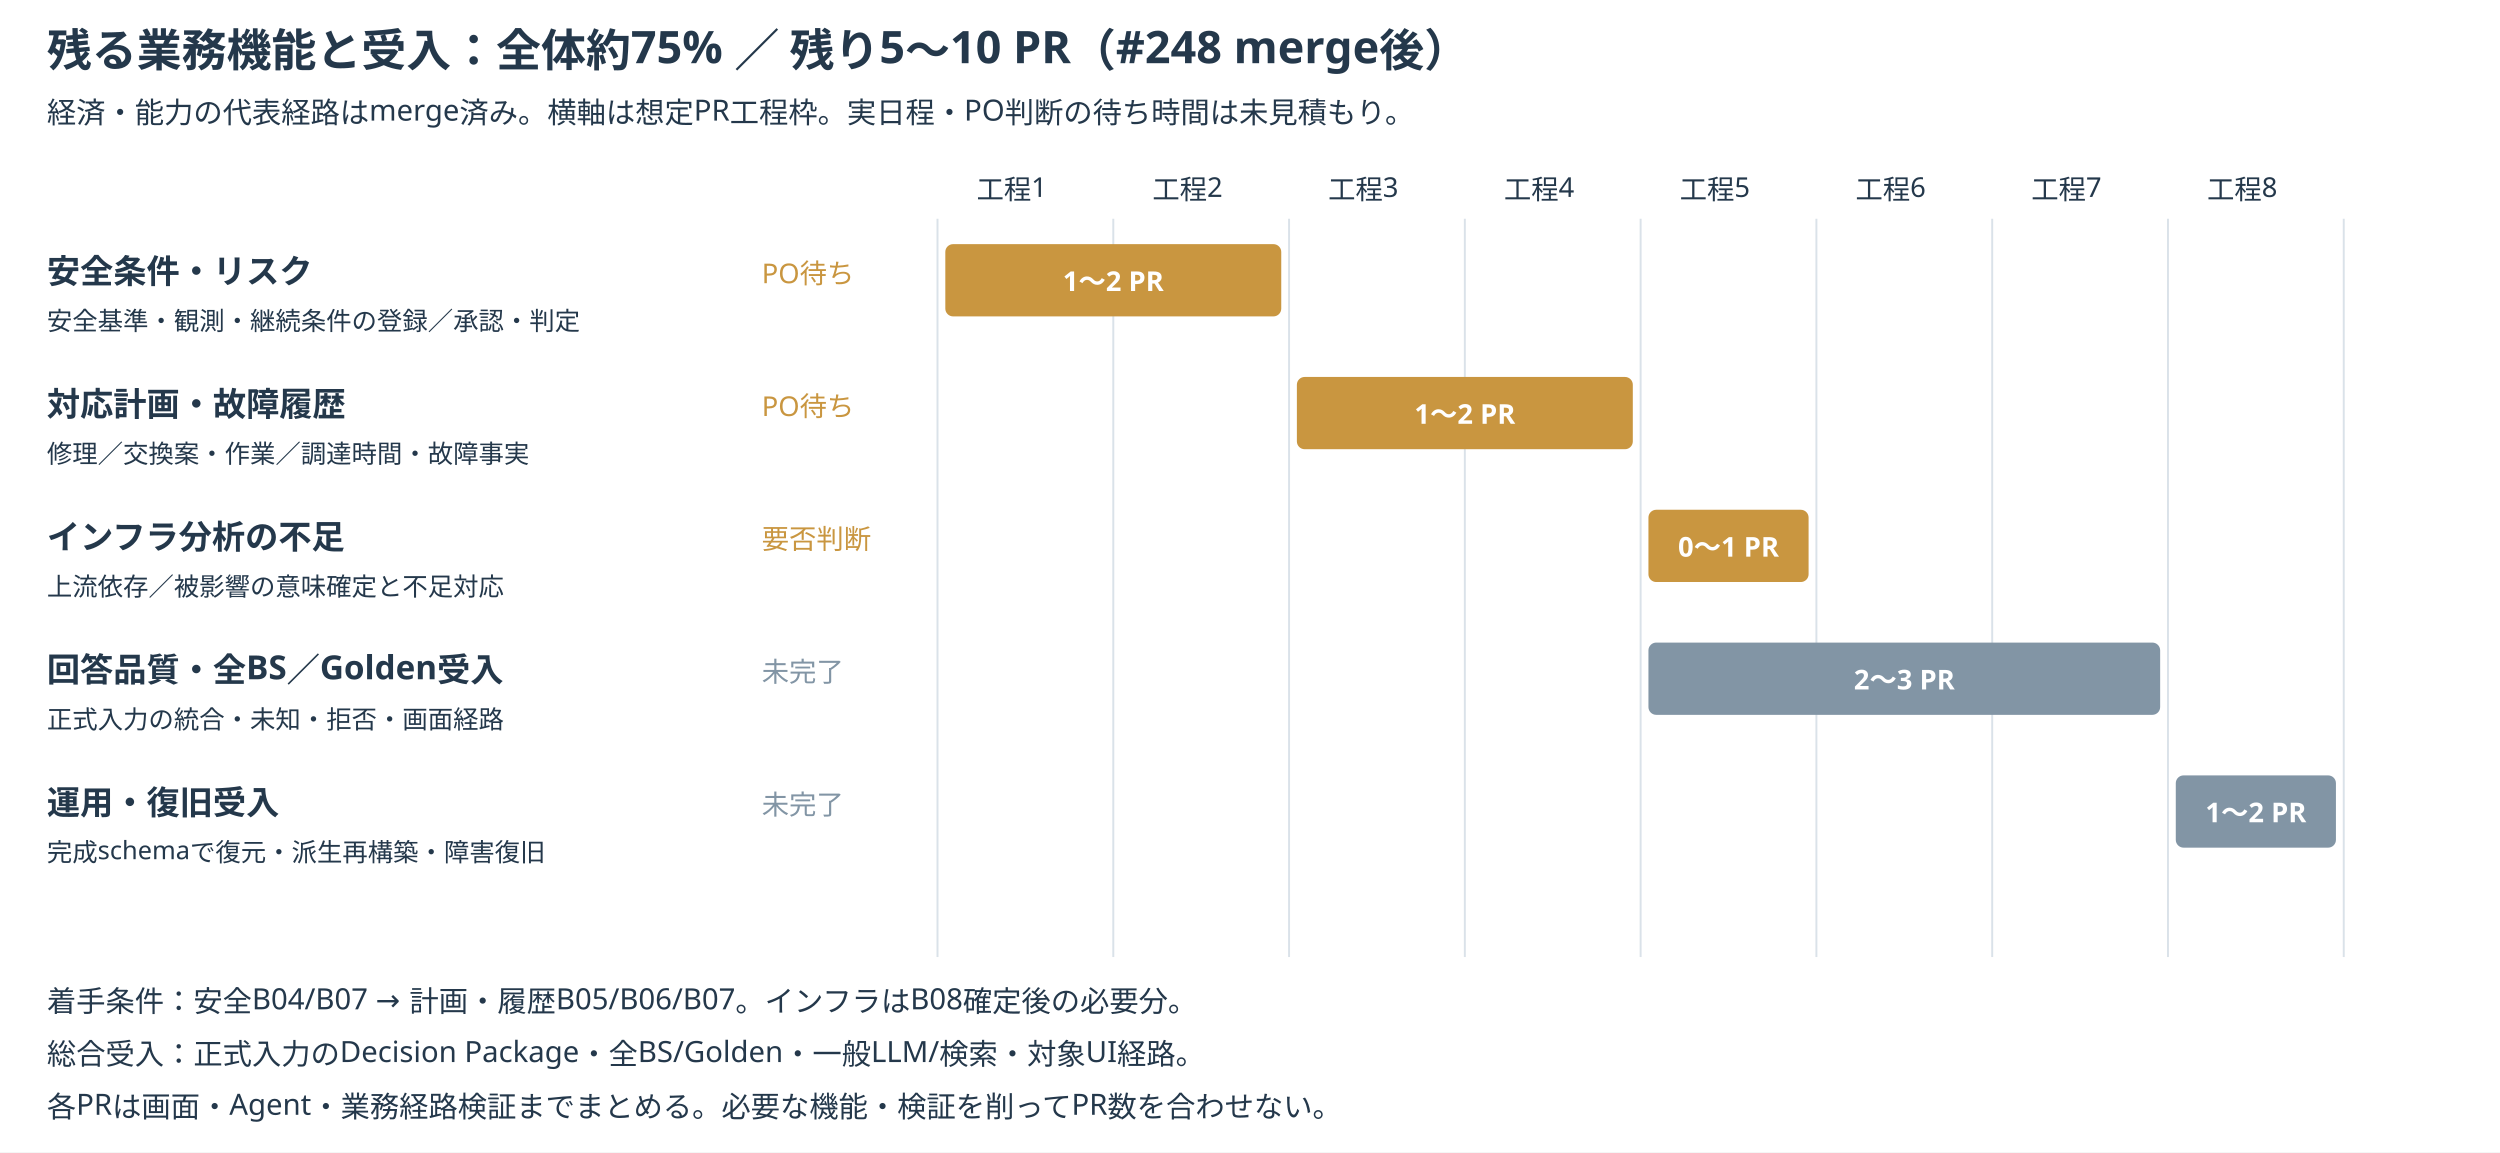
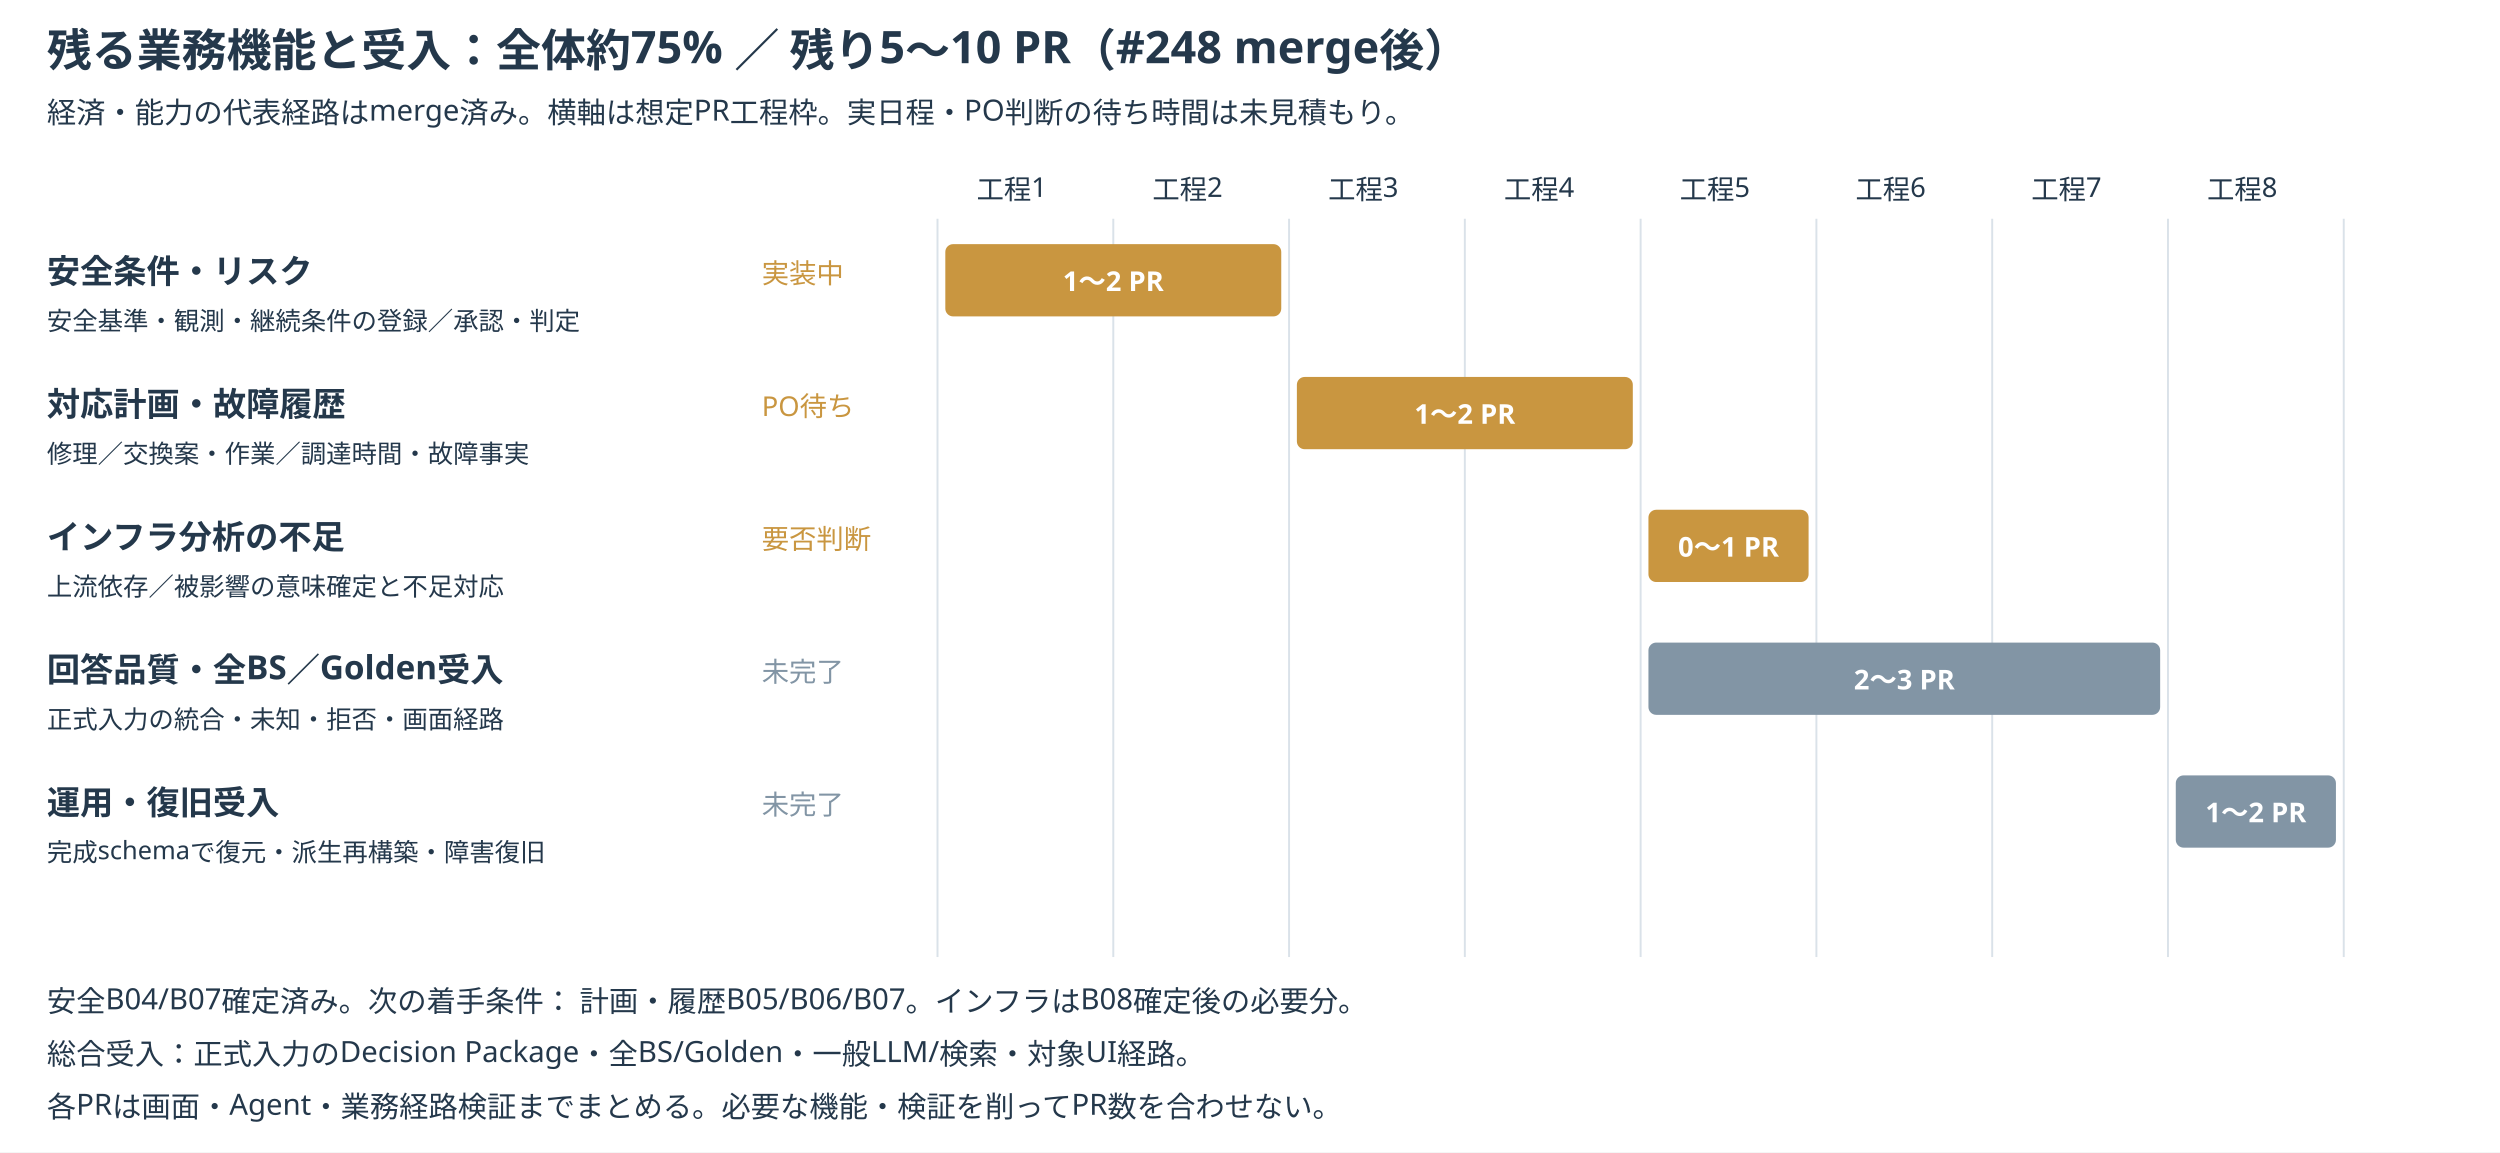
<svg xmlns="http://www.w3.org/2000/svg" width="1280" height="590" viewBox="0 0 1280 590" role="img" aria-labelledby="title desc">
  <rect width="1280" height="590" fill="white" />
  <g font-family="sans-serif" fill="#24384b">
    <text x="24" y="34" font-size="23" font-weight="bold">残る業務機能と受入：全体約75% ／ 残り5〜10 PR（#248 merge後）</text>
    <text x="24" y="63" font-size="15">経済・能力の代表経路はmerge済み。横軸は想定PR工程枠。実日程・PO判断の待ち時間は未見積もり。</text>
    <path d="M480 112V490" stroke="#dae2e9" />
    <text x="500" y="102" font-size="14">工程1</text>
    <path d="M570 112V490" stroke="#dae2e9" />
    <text x="590" y="102" font-size="14">工程2</text>
    <path d="M660 112V490" stroke="#dae2e9" />
    <text x="680" y="102" font-size="14">工程3</text>
    <path d="M750 112V490" stroke="#dae2e9" />
    <text x="770" y="102" font-size="14">工程4</text>
    <path d="M840 112V490" stroke="#dae2e9" />
    <text x="860" y="102" font-size="14">工程5</text>
    <path d="M930 112V490" stroke="#dae2e9" />
    <text x="950" y="102" font-size="14">工程6</text>
    <path d="M1020 112V490" stroke="#dae2e9" />
    <text x="1040" y="102" font-size="14">工程7</text>
    <path d="M1110 112V490" stroke="#dae2e9" />
    <text x="1130" y="102" font-size="14">工程8</text>
    <path d="M1200 112V490" stroke="#dae2e9" />
    <text x="24" y="145" font-size="17" font-weight="bold">安全条件・リスク</text>
    <text x="24" y="169" font-size="13">安全基準・観測・継続条件の登録／承認・判定</text>
-     <text x="390" y="145" font-size="14" fill="#c99640">PO待ち</text>
+     <text x="390" y="145" font-size="14" fill="#c99640">実装中</text>
    <rect x="484" y="125" width="172" height="37" rx="4" fill="#c99640" />
    <text x="570" y="149" text-anchor="middle" font-size="14" fill="white" font-weight="bold">1〜2 PR</text>
    <text x="24" y="213" font-size="17" font-weight="bold">対応計画・故障履歴</text>
    <text x="24" y="237" font-size="13">修理／交換案・作業／調達時間・故障事実</text>
    <text x="390" y="213" font-size="14" fill="#c99640">PO待ち</text>
    <rect x="664" y="193" width="172" height="37" rx="4" fill="#c99640" />
    <text x="750" y="217" text-anchor="middle" font-size="14" fill="white" font-weight="bold">1〜2 PR</text>
    <text x="24" y="281" font-size="17" font-weight="bold">インフラ分析の不足</text>
    <text x="24" y="305" font-size="13">上流依存／被影響の意味確定と不足対応</text>
    <text x="390" y="281" font-size="14" fill="#c99640">要否判断</text>
    <rect x="844" y="261" width="82" height="37" rx="4" fill="#c99640" />
    <text x="885" y="285" text-anchor="middle" font-size="14" fill="white" font-weight="bold">0〜1 PR</text>
    <text x="24" y="349" font-size="17" font-weight="bold">回答品質・全BS／Golden受入</text>
    <text x="24" y="373" font-size="13">正式入力の統合・未知・拒否・画面経路</text>
    <text x="390" y="349" font-size="14" fill="#8295a5">未完了</text>
    <rect x="844" y="329" width="262" height="37" rx="4" fill="#8295a5" />
    <text x="975" y="353" text-anchor="middle" font-size="14" fill="white" font-weight="bold">2〜3 PR</text>
    <text x="24" y="417" font-size="17" font-weight="bold">運用・復旧受入</text>
    <text x="24" y="441" font-size="13">完成schemaで復元・派生再構築・障害復旧</text>
    <text x="390" y="417" font-size="14" fill="#8295a5">未完了</text>
    <rect x="1114" y="397" width="82" height="37" rx="4" fill="#8295a5" />
    <text x="1155" y="421" text-anchor="middle" font-size="14" fill="white" font-weight="bold">1〜2 PR</text>
-     <text x="24" y="518" font-size="15">着手条件：安全B04/B07 → 計画・履歴B05/B06/B07。インフラはB08確定後の必要分。</text>
+     <text x="24" y="518" font-size="15">安全B04/B07確定済み。次の着手条件： 計画・履歴B05/B06/B07。インフラはB08確定後の必要分。</text>
    <text x="24" y="545" font-size="15">総合受入：正式入力のDecision Package・全BS/Golden・一般LLM/検索・対象UI経路。</text>
    <text x="24" y="572" font-size="15">各PRは画面・Agent・業務経路検証までまとめる。必要な機能・検証を削ってPR数を合わせない。</text>
  </g>
</svg>
